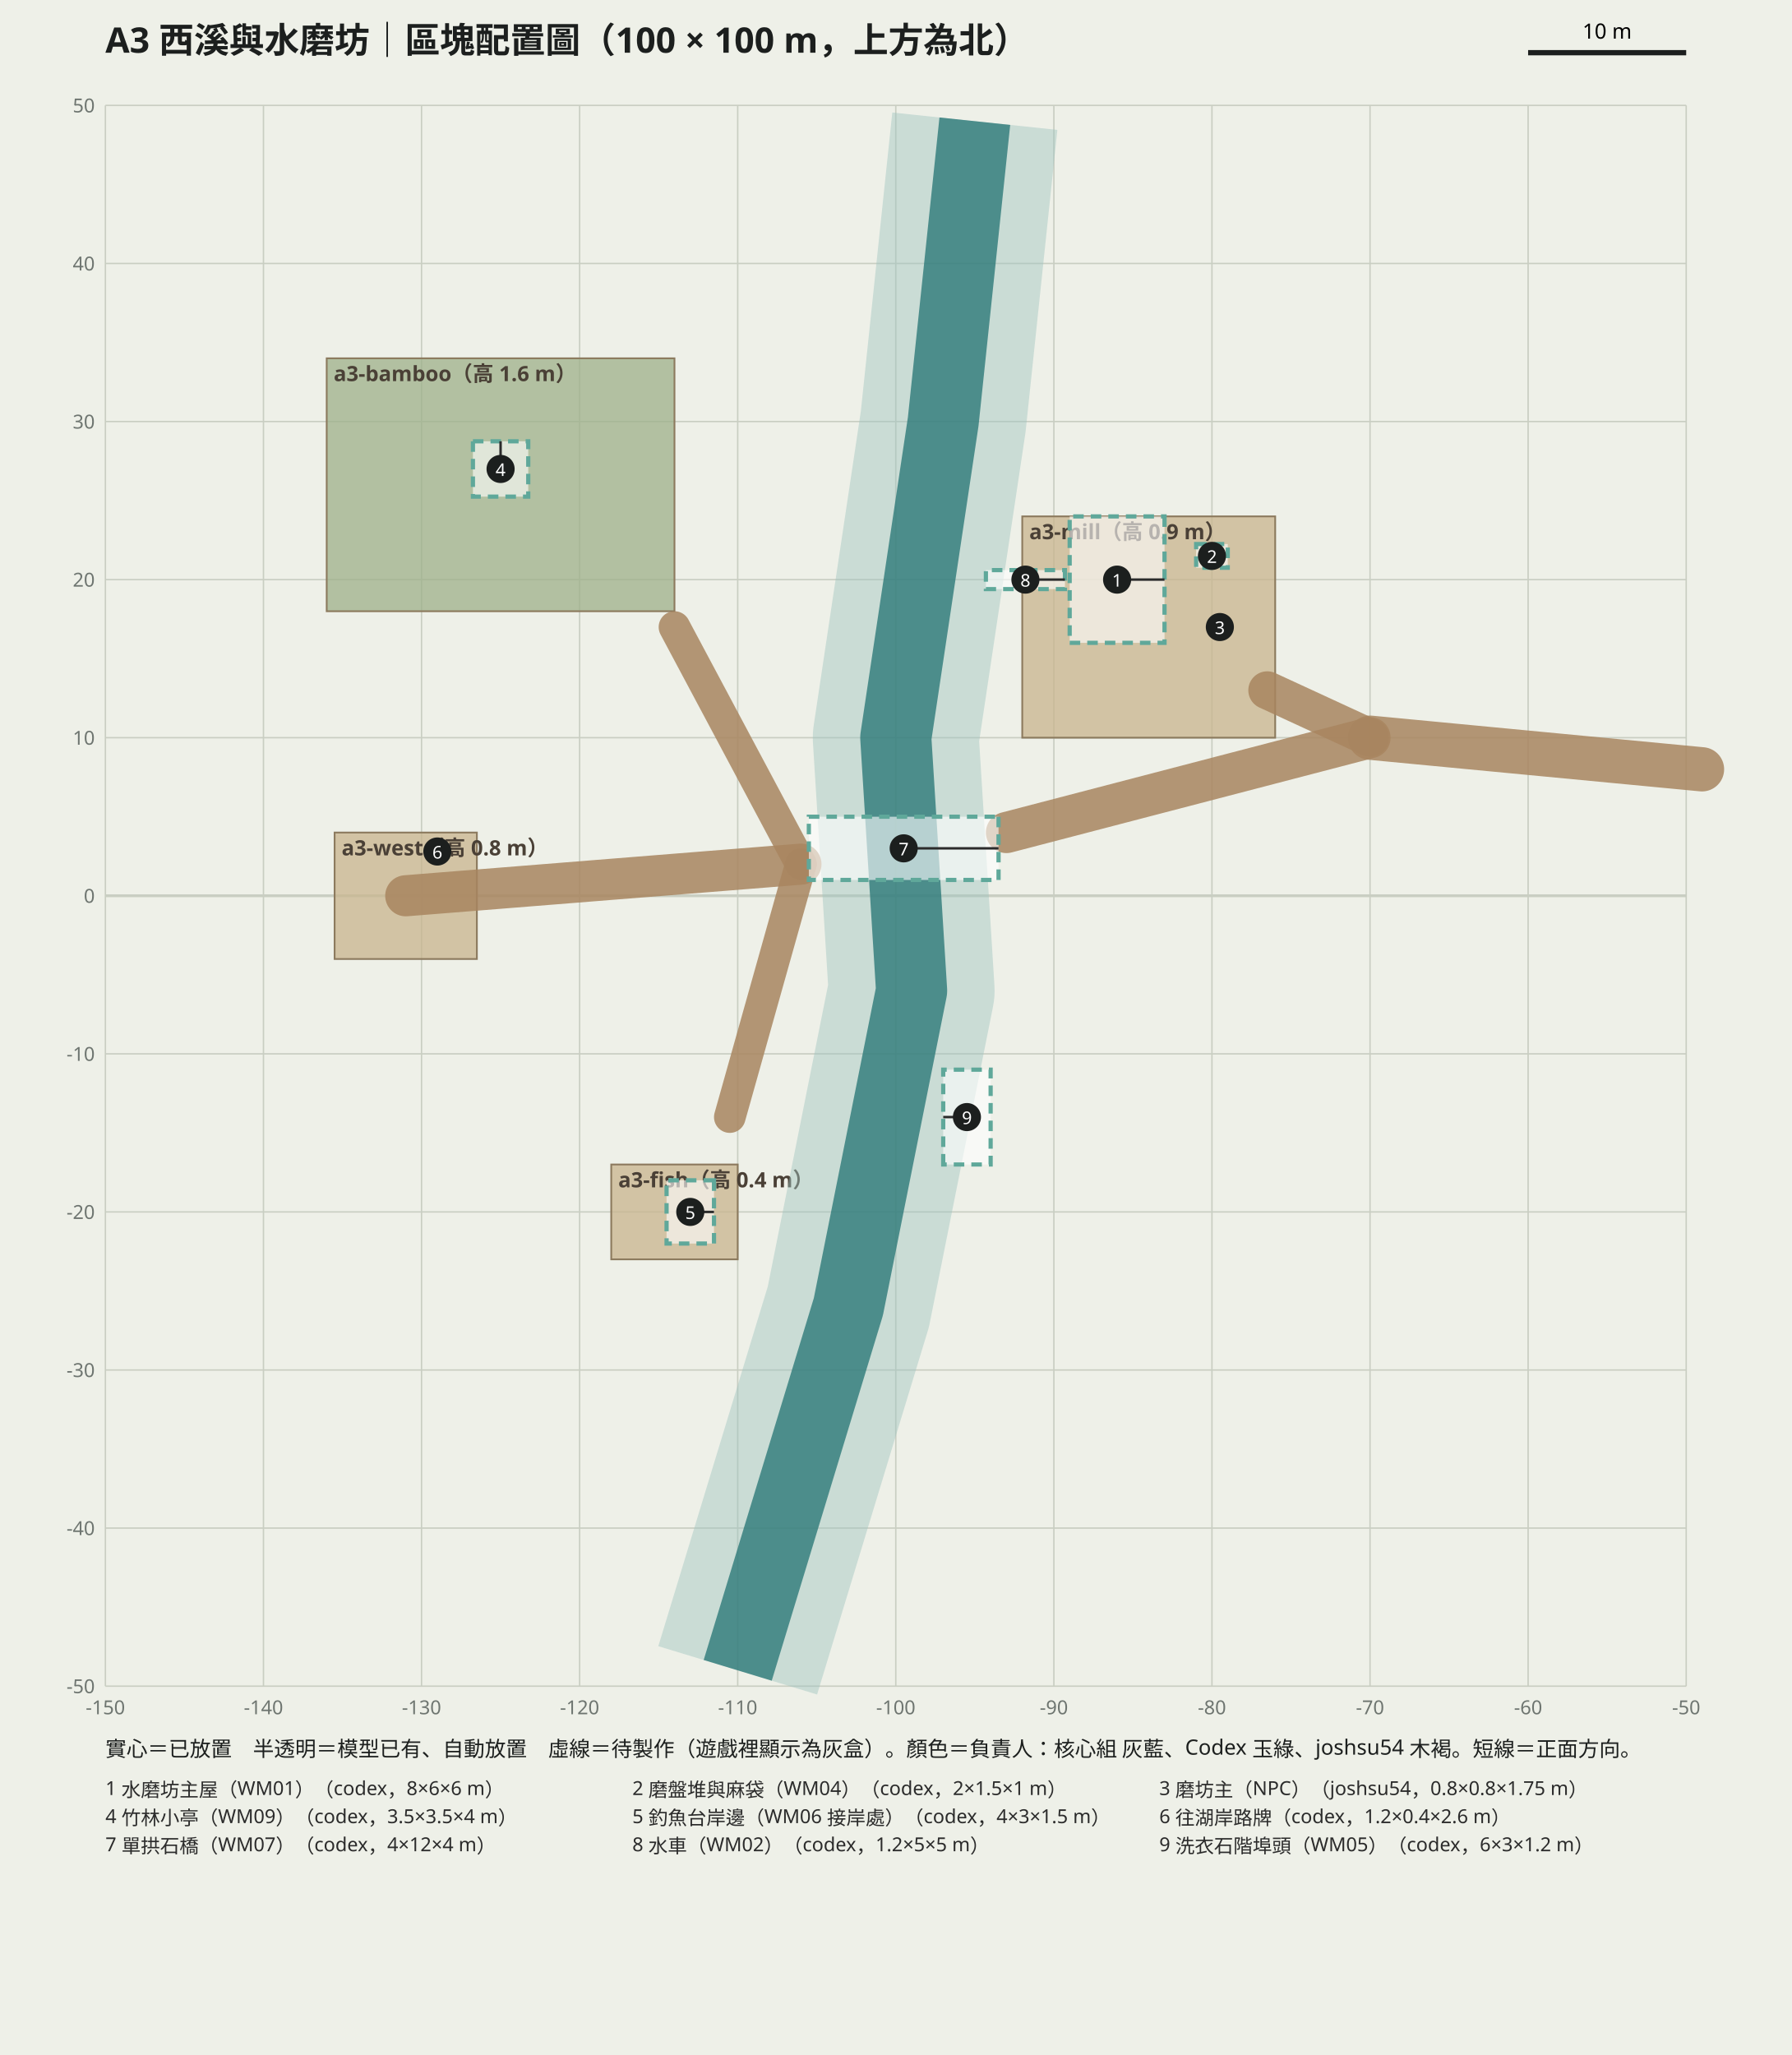
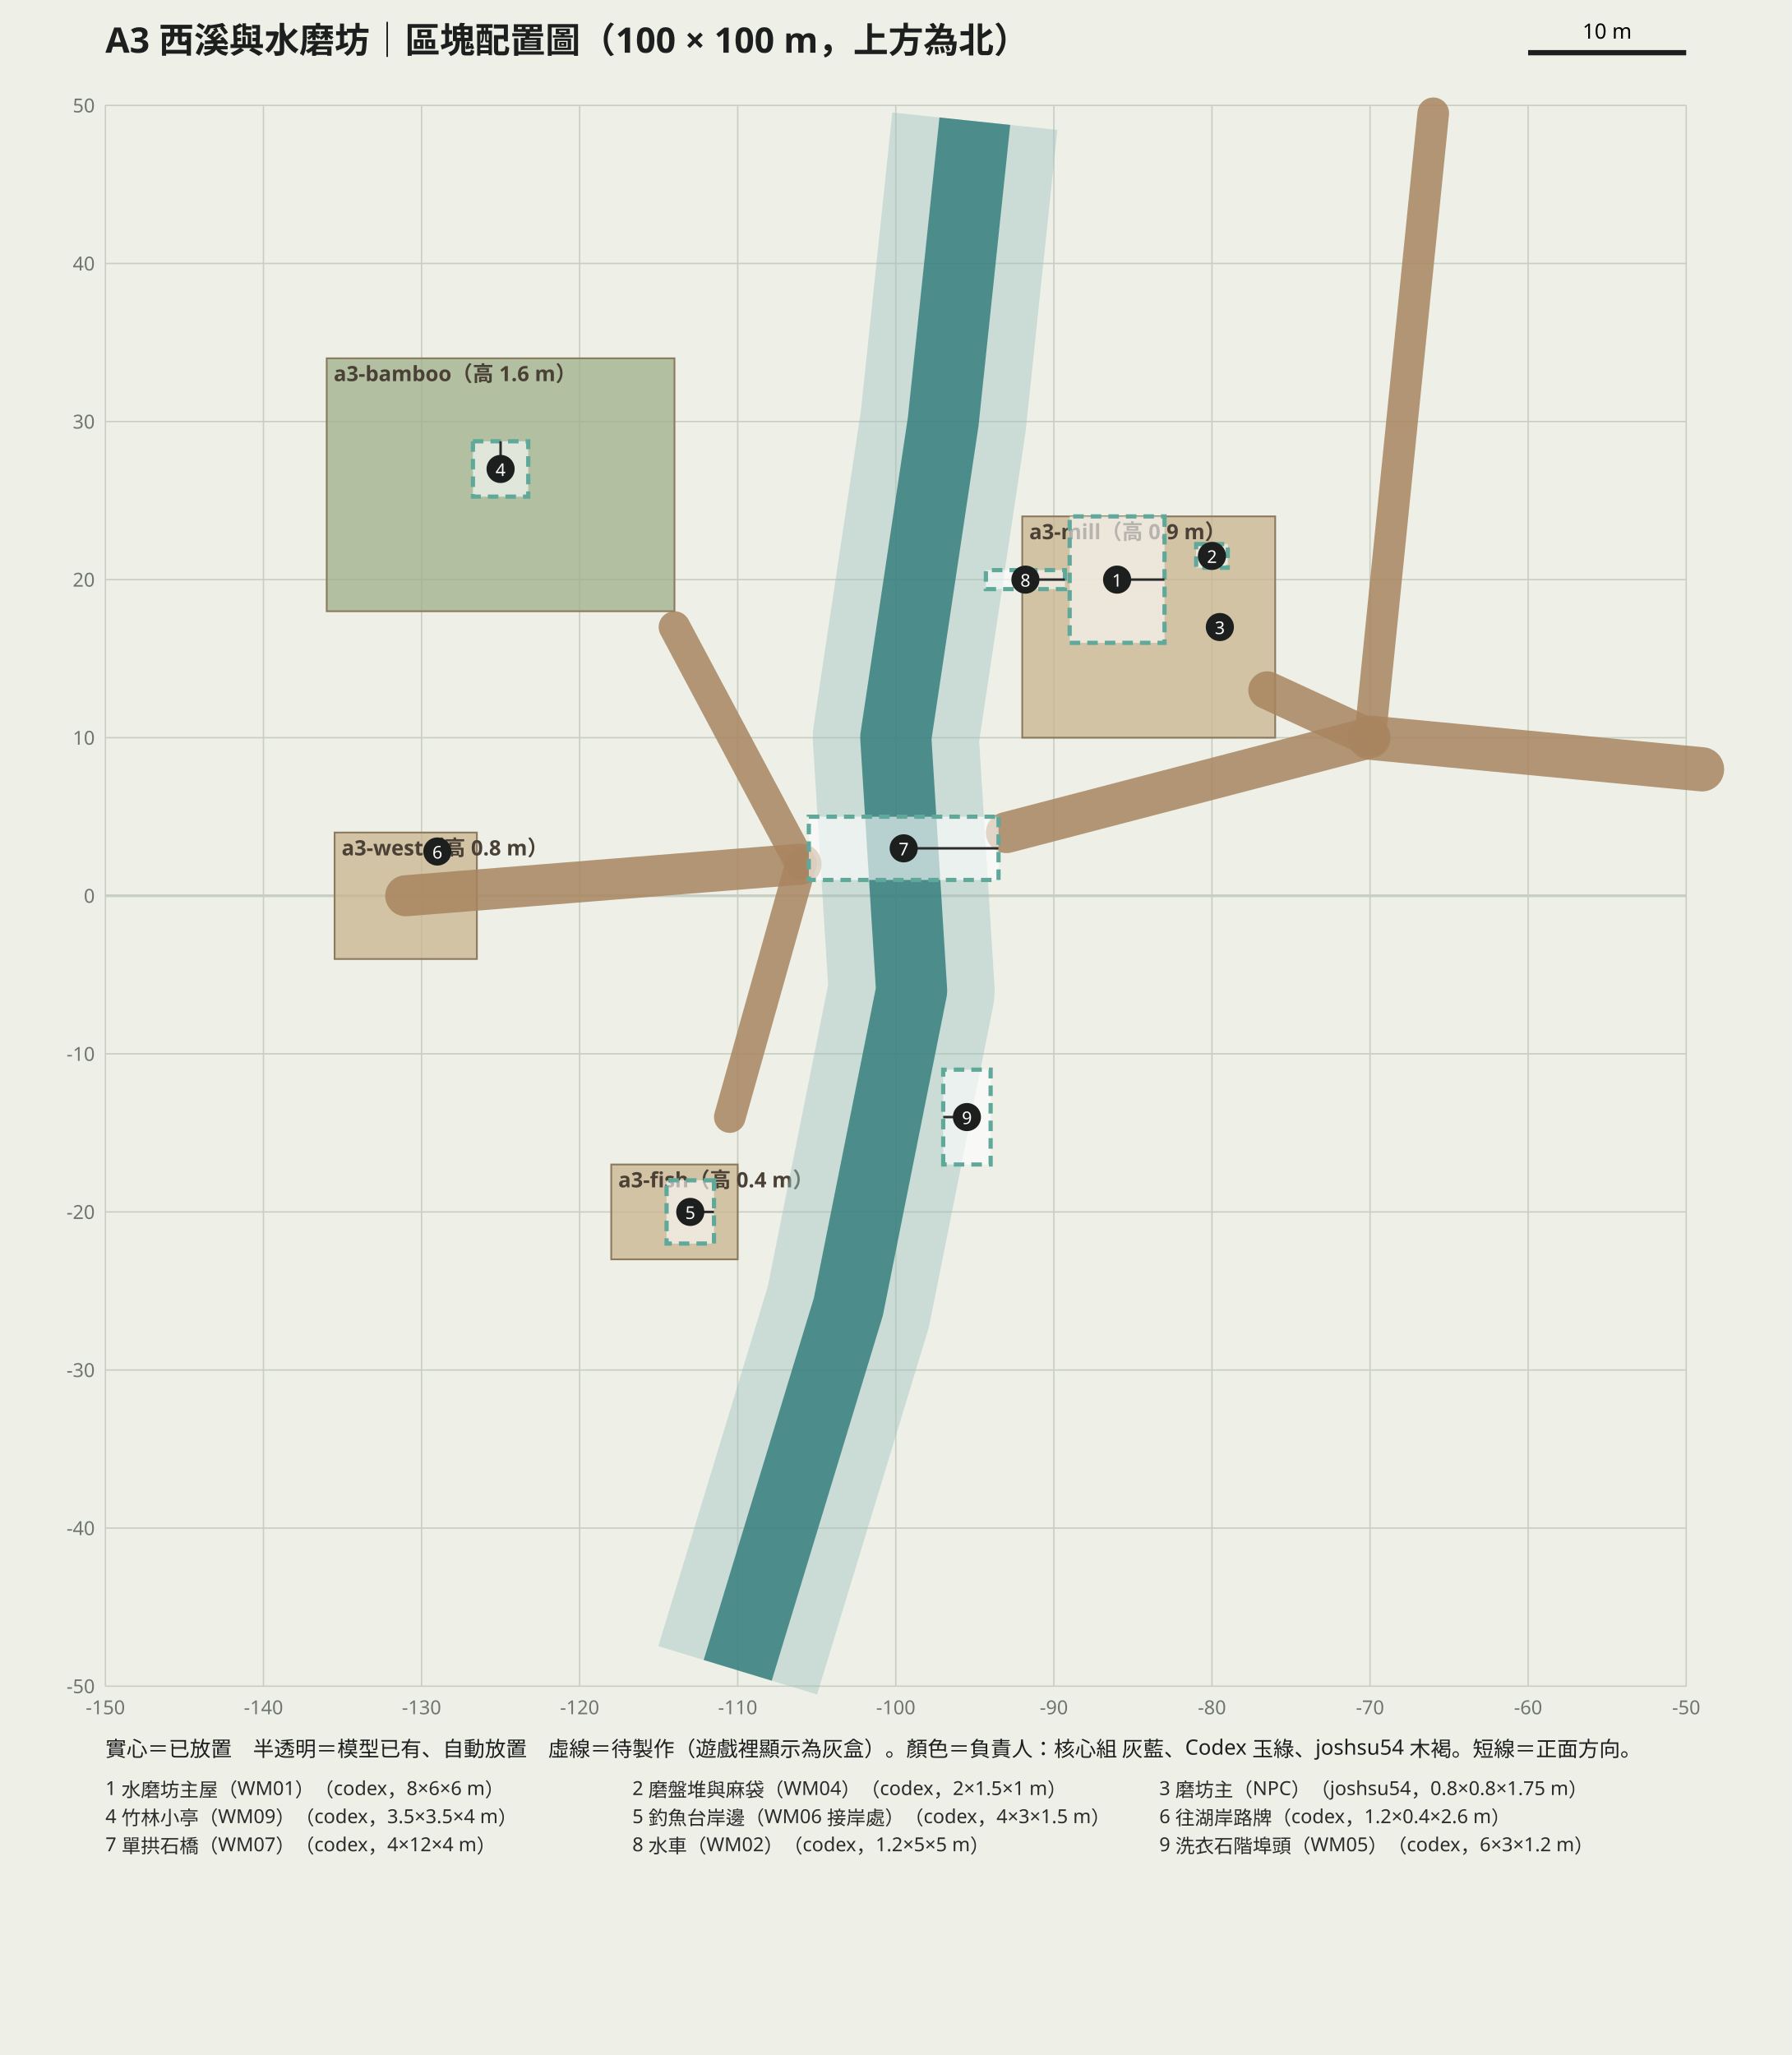
<svg xmlns="http://www.w3.org/2000/svg" viewBox="0 0 1020 1170" width="1020" height="1170" font-family="Noto Sans TC, Microsoft JhengHei, sans-serif">
  <rect width="1020" height="1170" fill="#EEF0E8" />
  <line x1="60" y1="960" x2="60" y2="60" stroke="#C9CEC2" stroke-width="0.8" />
  <text x="60" y="976" font-size="11" text-anchor="middle" fill="#6E7570">-150</text>
  <line x1="150" y1="960" x2="150" y2="60" stroke="#C9CEC2" stroke-width="0.8" />
  <text x="150" y="976" font-size="11" text-anchor="middle" fill="#6E7570">-140</text>
  <line x1="240" y1="960" x2="240" y2="60" stroke="#C9CEC2" stroke-width="0.8" />
  <text x="240" y="976" font-size="11" text-anchor="middle" fill="#6E7570">-130</text>
  <line x1="330" y1="960" x2="330" y2="60" stroke="#C9CEC2" stroke-width="0.8" />
  <text x="330" y="976" font-size="11" text-anchor="middle" fill="#6E7570">-120</text>
  <line x1="420" y1="960" x2="420" y2="60" stroke="#C9CEC2" stroke-width="0.8" />
  <text x="420" y="976" font-size="11" text-anchor="middle" fill="#6E7570">-110</text>
  <line x1="510" y1="960" x2="510" y2="60" stroke="#C9CEC2" stroke-width="0.8" />
  <text x="510" y="976" font-size="11" text-anchor="middle" fill="#6E7570">-100</text>
  <line x1="600" y1="960" x2="600" y2="60" stroke="#C9CEC2" stroke-width="0.8" />
  <text x="600" y="976" font-size="11" text-anchor="middle" fill="#6E7570">-90</text>
  <line x1="690" y1="960" x2="690" y2="60" stroke="#C9CEC2" stroke-width="0.8" />
  <text x="690" y="976" font-size="11" text-anchor="middle" fill="#6E7570">-80</text>
  <line x1="780" y1="960" x2="780" y2="60" stroke="#C9CEC2" stroke-width="0.8" />
  <text x="780" y="976" font-size="11" text-anchor="middle" fill="#6E7570">-70</text>
  <line x1="870" y1="960" x2="870" y2="60" stroke="#C9CEC2" stroke-width="0.8" />
  <text x="870" y="976" font-size="11" text-anchor="middle" fill="#6E7570">-60</text>
  <line x1="960" y1="960" x2="960" y2="60" stroke="#C9CEC2" stroke-width="0.8" />
  <text x="960" y="976" font-size="11" text-anchor="middle" fill="#6E7570">-50</text>
  <line x1="60" y1="960" x2="960" y2="960" stroke="#C9CEC2" stroke-width="0.8" />
  <text x="54" y="964" font-size="11" text-anchor="end" fill="#6E7570">-50</text>
  <line x1="60" y1="870" x2="960" y2="870" stroke="#C9CEC2" stroke-width="0.8" />
  <text x="54" y="874" font-size="11" text-anchor="end" fill="#6E7570">-40</text>
  <line x1="60" y1="780" x2="960" y2="780" stroke="#C9CEC2" stroke-width="0.8" />
  <text x="54" y="784" font-size="11" text-anchor="end" fill="#6E7570">-30</text>
  <line x1="60" y1="690" x2="960" y2="690" stroke="#C9CEC2" stroke-width="0.8" />
  <text x="54" y="694" font-size="11" text-anchor="end" fill="#6E7570">-20</text>
  <line x1="60" y1="600" x2="960" y2="600" stroke="#C9CEC2" stroke-width="0.8" />
  <text x="54" y="604" font-size="11" text-anchor="end" fill="#6E7570">-10</text>
  <line x1="60" y1="510" x2="960" y2="510" stroke="#C9CEC2" stroke-width="1.6" />
  <text x="54" y="514" font-size="11" text-anchor="end" fill="#6E7570">0</text>
  <line x1="60" y1="420" x2="960" y2="420" stroke="#C9CEC2" stroke-width="0.8" />
  <text x="54" y="424" font-size="11" text-anchor="end" fill="#6E7570">10</text>
  <line x1="60" y1="330" x2="960" y2="330" stroke="#C9CEC2" stroke-width="0.8" />
  <text x="54" y="334" font-size="11" text-anchor="end" fill="#6E7570">20</text>
  <line x1="60" y1="240" x2="960" y2="240" stroke="#C9CEC2" stroke-width="0.8" />
  <text x="54" y="244" font-size="11" text-anchor="end" fill="#6E7570">30</text>
  <line x1="60" y1="150" x2="960" y2="150" stroke="#C9CEC2" stroke-width="0.8" />
  <text x="54" y="154" font-size="11" text-anchor="end" fill="#6E7570">40</text>
  <line x1="60" y1="60" x2="960" y2="60" stroke="#C9CEC2" stroke-width="0.8" />
  <text x="54" y="64" font-size="11" text-anchor="end" fill="#6E7570">50</text>
  <rect x="582" y="294" width="144" height="126" fill="#C8B48E" fill-opacity=".75" stroke="#8C7A5E" stroke-width="1" />
  <text x="586" y="307" font-size="12" fill="#4A4036" font-weight="bold">a3-mill（高 0.9 m）</text>
  <rect x="186" y="204" width="198" height="144" fill="#9DB08A" fill-opacity=".75" stroke="#8C7A5E" stroke-width="1" />
  <text x="190" y="217" font-size="12" fill="#4A4036" font-weight="bold">a3-bamboo（高 1.6 m）</text>
  <rect x="348" y="663" width="72" height="54" fill="#C8B48E" fill-opacity=".75" stroke="#8C7A5E" stroke-width="1" />
  <text x="352" y="676" font-size="12" fill="#4A4036" font-weight="bold">a3-fish（高 0.4 m）</text>
  <rect x="190.5" y="474" width="81" height="72" fill="#C8B48E" fill-opacity=".75" stroke="#8C7A5E" stroke-width="1" />
  <text x="194.5" y="487" font-size="12" fill="#4A4036" font-weight="bold">a3-west（高 0.8 m）</text>
  <polyline points="555,69 537,240 510,420 519,564 483,744 420,951" fill="none" stroke="#9FC3C0" stroke-width="94.5" stroke-linejoin="round" stroke-opacity=".45" />
  <polyline points="555,69 537,240 510,420 519,564 483,744 420,951" fill="none" stroke="#2E7A78" stroke-width="40.5" stroke-linejoin="round" stroke-opacity=".8" />
  <line x1="969" y1="438" x2="780" y2="420" stroke="#A88560" stroke-width="25.2" stroke-linecap="round" stroke-opacity=".85" />
  <line x1="780" y1="420" x2="721.5" y2="393" stroke="#A88560" stroke-width="21.6" stroke-linecap="round" stroke-opacity=".85" />
  <line x1="780" y1="420" x2="573" y2="474" stroke="#A88560" stroke-width="23.4" stroke-linecap="round" stroke-opacity=".85" />
  <line x1="456" y1="492" x2="231" y2="510" stroke="#A88560" stroke-width="23.4" stroke-linecap="round" stroke-opacity=".85" />
  <line x1="456" y1="492" x2="384" y2="357" stroke="#A88560" stroke-width="18" stroke-linecap="round" stroke-opacity=".85" />
  <line x1="456" y1="492" x2="415.5" y2="636" stroke="#A88560" stroke-width="18" stroke-linecap="round" stroke-opacity=".85" />
+   <line x1="780" y1="420" x2="816" y2="64.5" stroke="#A88560" stroke-width="18" stroke-linecap="round" stroke-opacity=".85" />
  <g transform="translate(636 330) rotate(90)">
    <rect x="-36" y="-27" width="72" height="54" fill="#FFFFFF" fill-opacity=".6" stroke="#5FA89A" stroke-width="2.4" stroke-dasharray="6 4" />
    <line x1="0" y1="0" x2="0" y2="-27" stroke="#2B2B2B" stroke-width="1.4" />
  </g>
  <circle cx="636" cy="330" r="8" fill="#1C1F1E" />
  <text x="636" y="334" font-size="10" fill="#fff" text-anchor="middle">1</text>
  <g transform="translate(690 316.5) rotate(0)">
    <rect x="-9" y="-6.75" width="18" height="13.5" fill="#FFFFFF" fill-opacity=".6" stroke="#5FA89A" stroke-width="2.4" stroke-dasharray="6 4" />
    <line x1="0" y1="0" x2="0" y2="-6.75" stroke="#2B2B2B" stroke-width="1.4" />
  </g>
  <circle cx="690" cy="316.5" r="8" fill="#1C1F1E" />
  <text x="690" y="320.5" font-size="10" fill="#fff" text-anchor="middle">2</text>
  <g transform="translate(694.5 357) rotate(-90)">
    <rect x="-3.6" y="-3.6" width="7.2" height="7.2" fill="#FFFFFF" fill-opacity=".6" stroke="#B89468" stroke-width="2.4" stroke-dasharray="6 4" />
    <line x1="0" y1="0" x2="0" y2="-3.6" stroke="#2B2B2B" stroke-width="1.4" />
  </g>
  <circle cx="694.5" cy="357" r="8" fill="#1C1F1E" />
  <text x="694.5" y="361" font-size="10" fill="#fff" text-anchor="middle">3</text>
  <g transform="translate(285 267) rotate(0)">
    <rect x="-15.75" y="-15.75" width="31.5" height="31.5" fill="#FFFFFF" fill-opacity=".6" stroke="#5FA89A" stroke-width="2.4" stroke-dasharray="6 4" />
    <line x1="0" y1="0" x2="0" y2="-15.75" stroke="#2B2B2B" stroke-width="1.4" />
  </g>
  <circle cx="285" cy="267" r="8" fill="#1C1F1E" />
  <text x="285" y="271" font-size="10" fill="#fff" text-anchor="middle">4</text>
  <g transform="translate(393 690) rotate(90)">
    <rect x="-18" y="-13.5" width="36" height="27" fill="#FFFFFF" fill-opacity=".6" stroke="#5FA89A" stroke-width="2.4" stroke-dasharray="6 4" />
    <line x1="0" y1="0" x2="0" y2="-13.5" stroke="#2B2B2B" stroke-width="1.4" />
  </g>
  <circle cx="393" cy="690" r="8" fill="#1C1F1E" />
  <text x="393" y="694" font-size="10" fill="#fff" text-anchor="middle">5</text>
  <g transform="translate(249 484.8) rotate(90)">
    <rect x="-5.4" y="-1.8" width="10.8" height="3.6" fill="#FFFFFF" fill-opacity=".6" stroke="#5FA89A" stroke-width="2.4" stroke-dasharray="6 4" />
    <line x1="0" y1="0" x2="0" y2="-1.8" stroke="#2B2B2B" stroke-width="1.4" />
  </g>
  <circle cx="249" cy="484.8" r="8" fill="#1C1F1E" />
  <text x="249" y="488.8" font-size="10" fill="#fff" text-anchor="middle">6</text>
  <g transform="translate(514.5 483) rotate(90)">
    <rect x="-18" y="-54" width="36" height="108" fill="#FFFFFF" fill-opacity=".6" stroke="#5FA89A" stroke-width="2.4" stroke-dasharray="6 4" />
    <line x1="0" y1="0" x2="0" y2="-54" stroke="#2B2B2B" stroke-width="1.4" />
  </g>
  <circle cx="514.5" cy="483" r="8" fill="#1C1F1E" />
  <text x="514.5" y="487" font-size="10" fill="#fff" text-anchor="middle">7</text>
  <g transform="translate(583.8 330) rotate(90)">
    <rect x="-5.4" y="-22.5" width="10.8" height="45" fill="#FFFFFF" fill-opacity=".6" stroke="#5FA89A" stroke-width="2.4" stroke-dasharray="6 4" />
    <line x1="0" y1="0" x2="0" y2="-22.5" stroke="#2B2B2B" stroke-width="1.4" />
  </g>
  <circle cx="583.8" cy="330" r="8" fill="#1C1F1E" />
  <text x="583.8" y="334" font-size="10" fill="#fff" text-anchor="middle">8</text>
  <g transform="translate(550.5 636) rotate(-90)">
    <rect x="-27" y="-13.5" width="54" height="27" fill="#FFFFFF" fill-opacity=".6" stroke="#5FA89A" stroke-width="2.4" stroke-dasharray="6 4" />
    <line x1="0" y1="0" x2="0" y2="-13.5" stroke="#2B2B2B" stroke-width="1.4" />
  </g>
  <circle cx="550.5" cy="636" r="8" fill="#1C1F1E" />
  <text x="550.5" y="640" font-size="10" fill="#fff" text-anchor="middle">9</text>
  <text x="60" y="30" font-size="20" font-weight="bold" fill="#1C1F1E">A3 西溪與水磨坊｜區塊配置圖（100 × 100 m，上方為北）</text>
  <line x1="870" y1="30" x2="960" y2="30" stroke="#1C1F1E" stroke-width="3" />
  <text x="915" y="22" font-size="12" text-anchor="middle">10 m</text>
  <text x="60" y="1000" font-size="12" fill="#1C1F1E">實心＝已放置　半透明＝模型已有、自動放置　虛線＝待製作（遊戲裡顯示為灰盒）。顏色＝負責人：核心組 灰藍、Codex 玉綠、joshsu54 木褐。短線＝正面方向。</text>
  <text x="60" y="1022" font-size="11" fill="#2B2B2B">1 水磨坊主屋（WM01）（codex，8×6×6 m）</text>
  <text x="360" y="1022" font-size="11" fill="#2B2B2B">2 磨盤堆與麻袋（WM04）（codex，2×1.5×1 m）</text>
  <text x="660" y="1022" font-size="11" fill="#2B2B2B">3 磨坊主（NPC）（joshsu54，0.8×0.8×1.75 m）</text>
  <text x="60" y="1038" font-size="11" fill="#2B2B2B">4 竹林小亭（WM09）（codex，3.5×3.5×4 m）</text>
  <text x="360" y="1038" font-size="11" fill="#2B2B2B">5 釣魚台岸邊（WM06 接岸處）（codex，4×3×1.5 m）</text>
  <text x="660" y="1038" font-size="11" fill="#2B2B2B">6 往湖岸路牌（codex，1.2×0.4×2.6 m）</text>
  <text x="60" y="1054" font-size="11" fill="#2B2B2B">7 單拱石橋（WM07）（codex，4×12×4 m）</text>
  <text x="360" y="1054" font-size="11" fill="#2B2B2B">8 水車（WM02）（codex，1.2×5×5 m）</text>
  <text x="660" y="1054" font-size="11" fill="#2B2B2B">9 洗衣石階埠頭（WM05）（codex，6×3×1.2 m）</text>
</svg>
